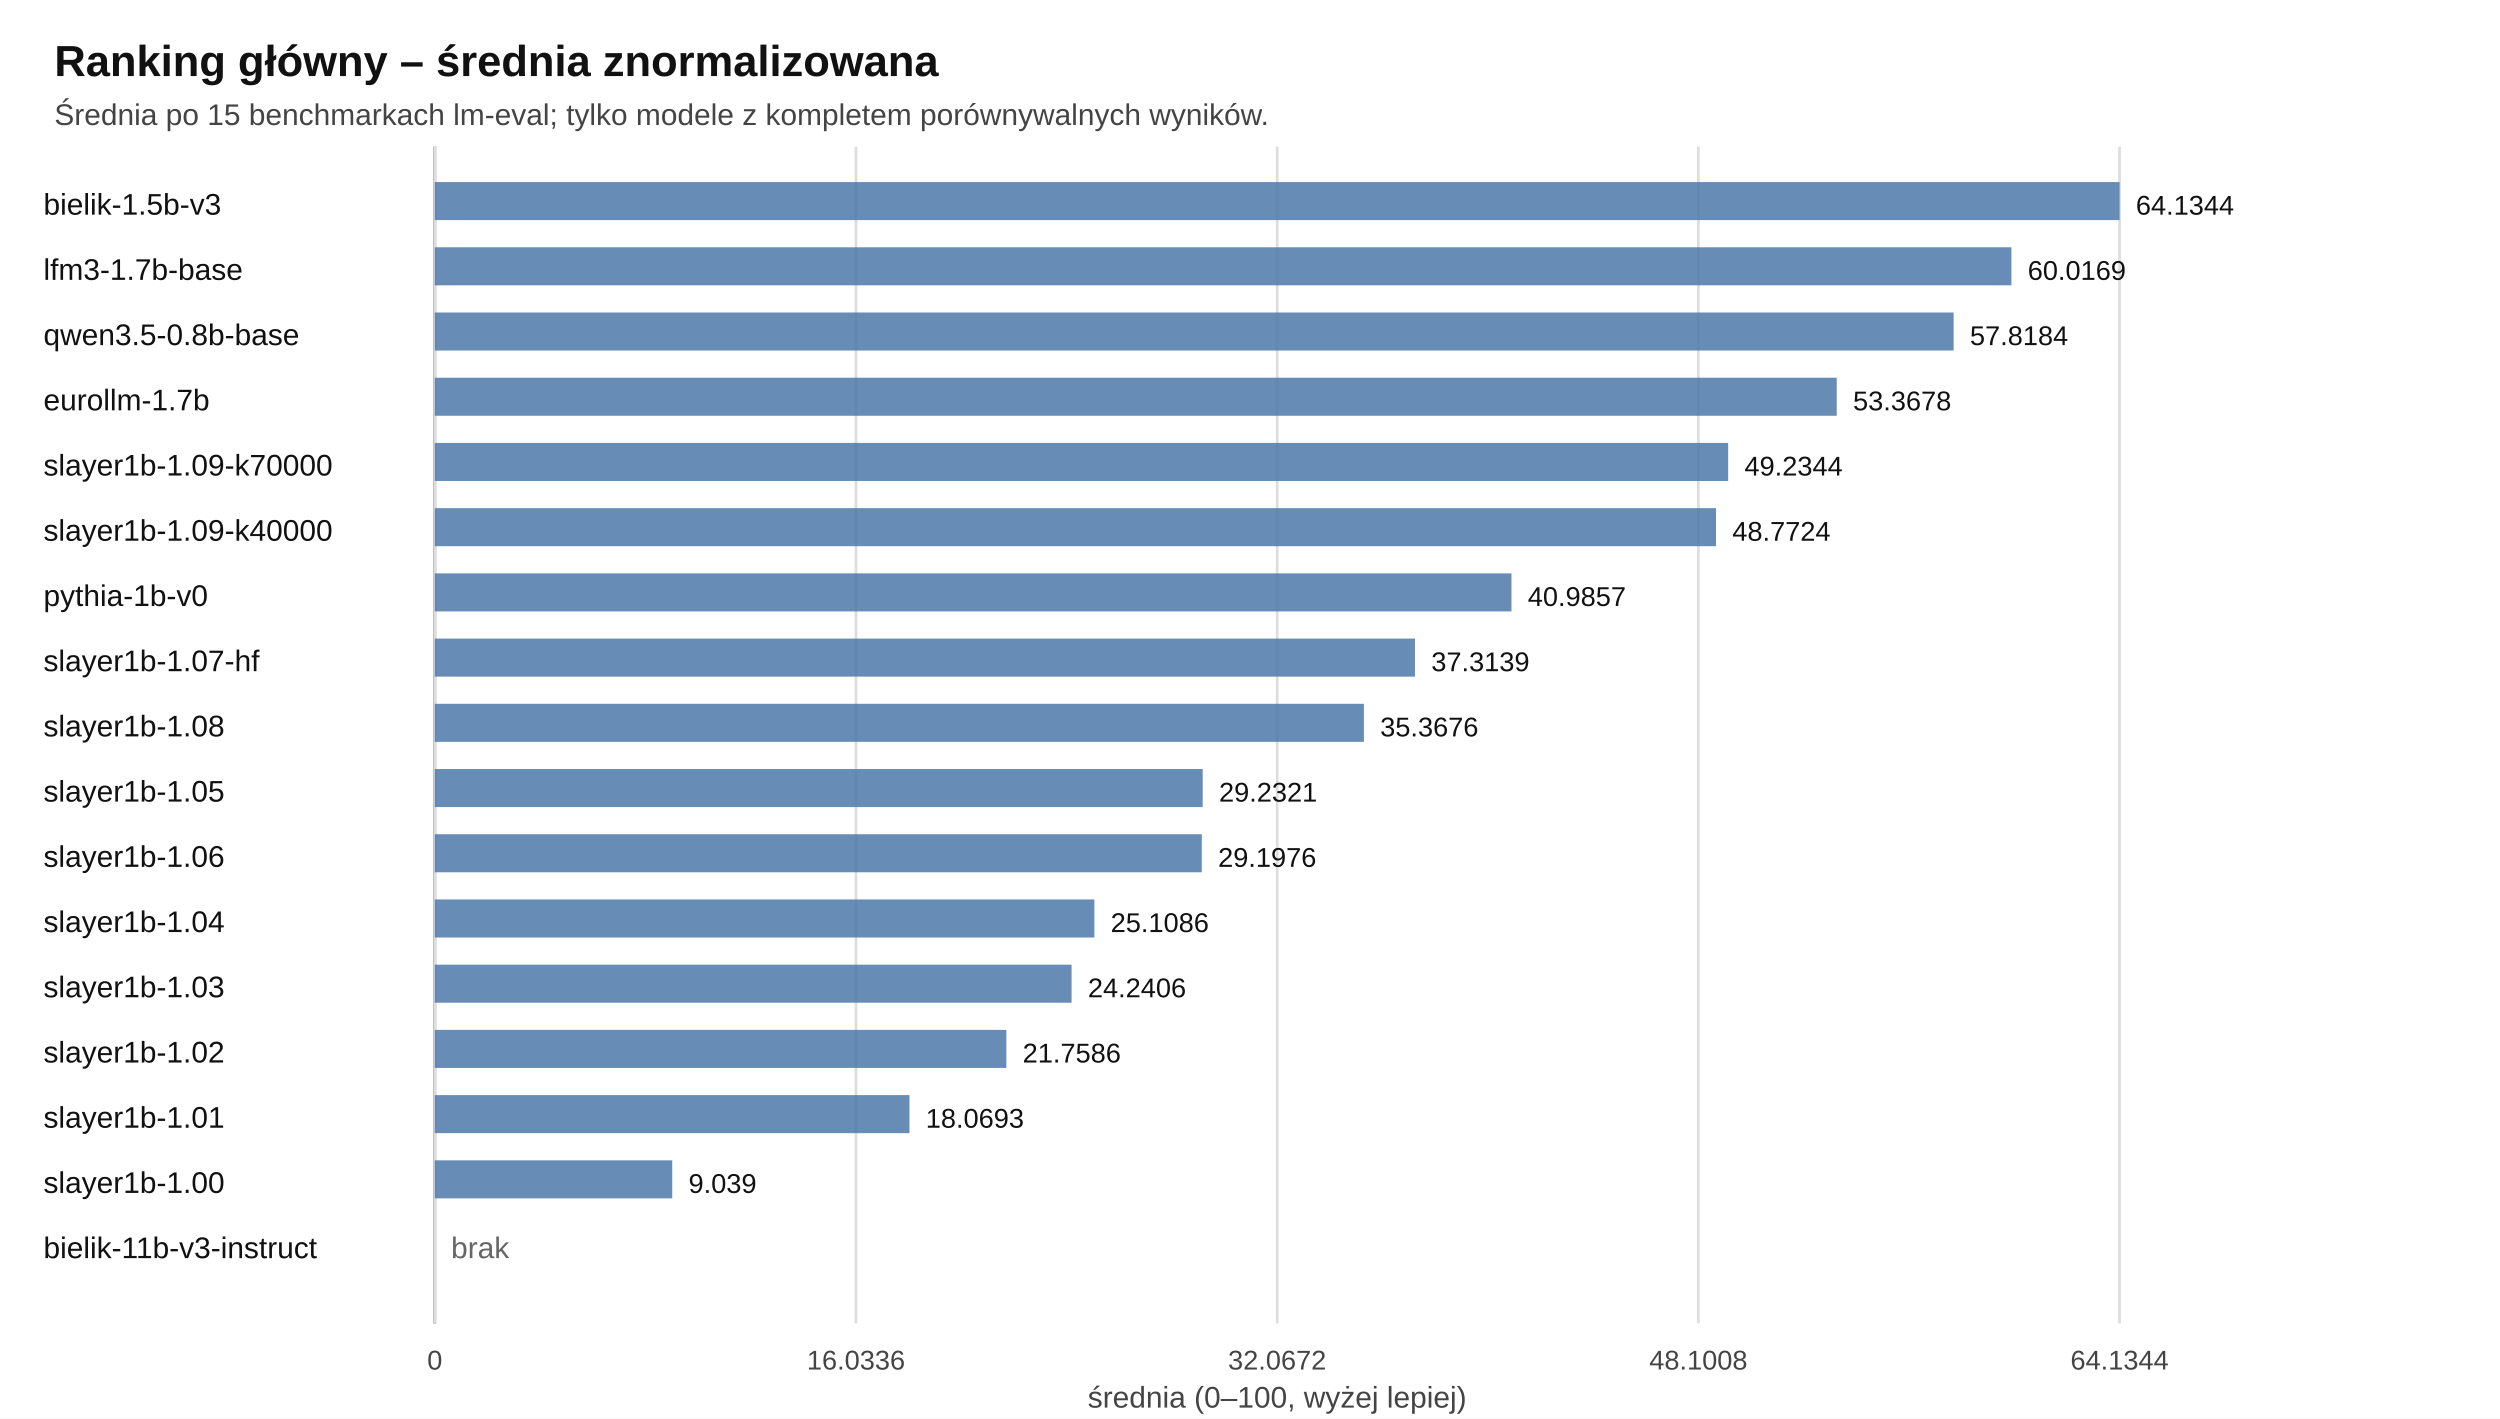
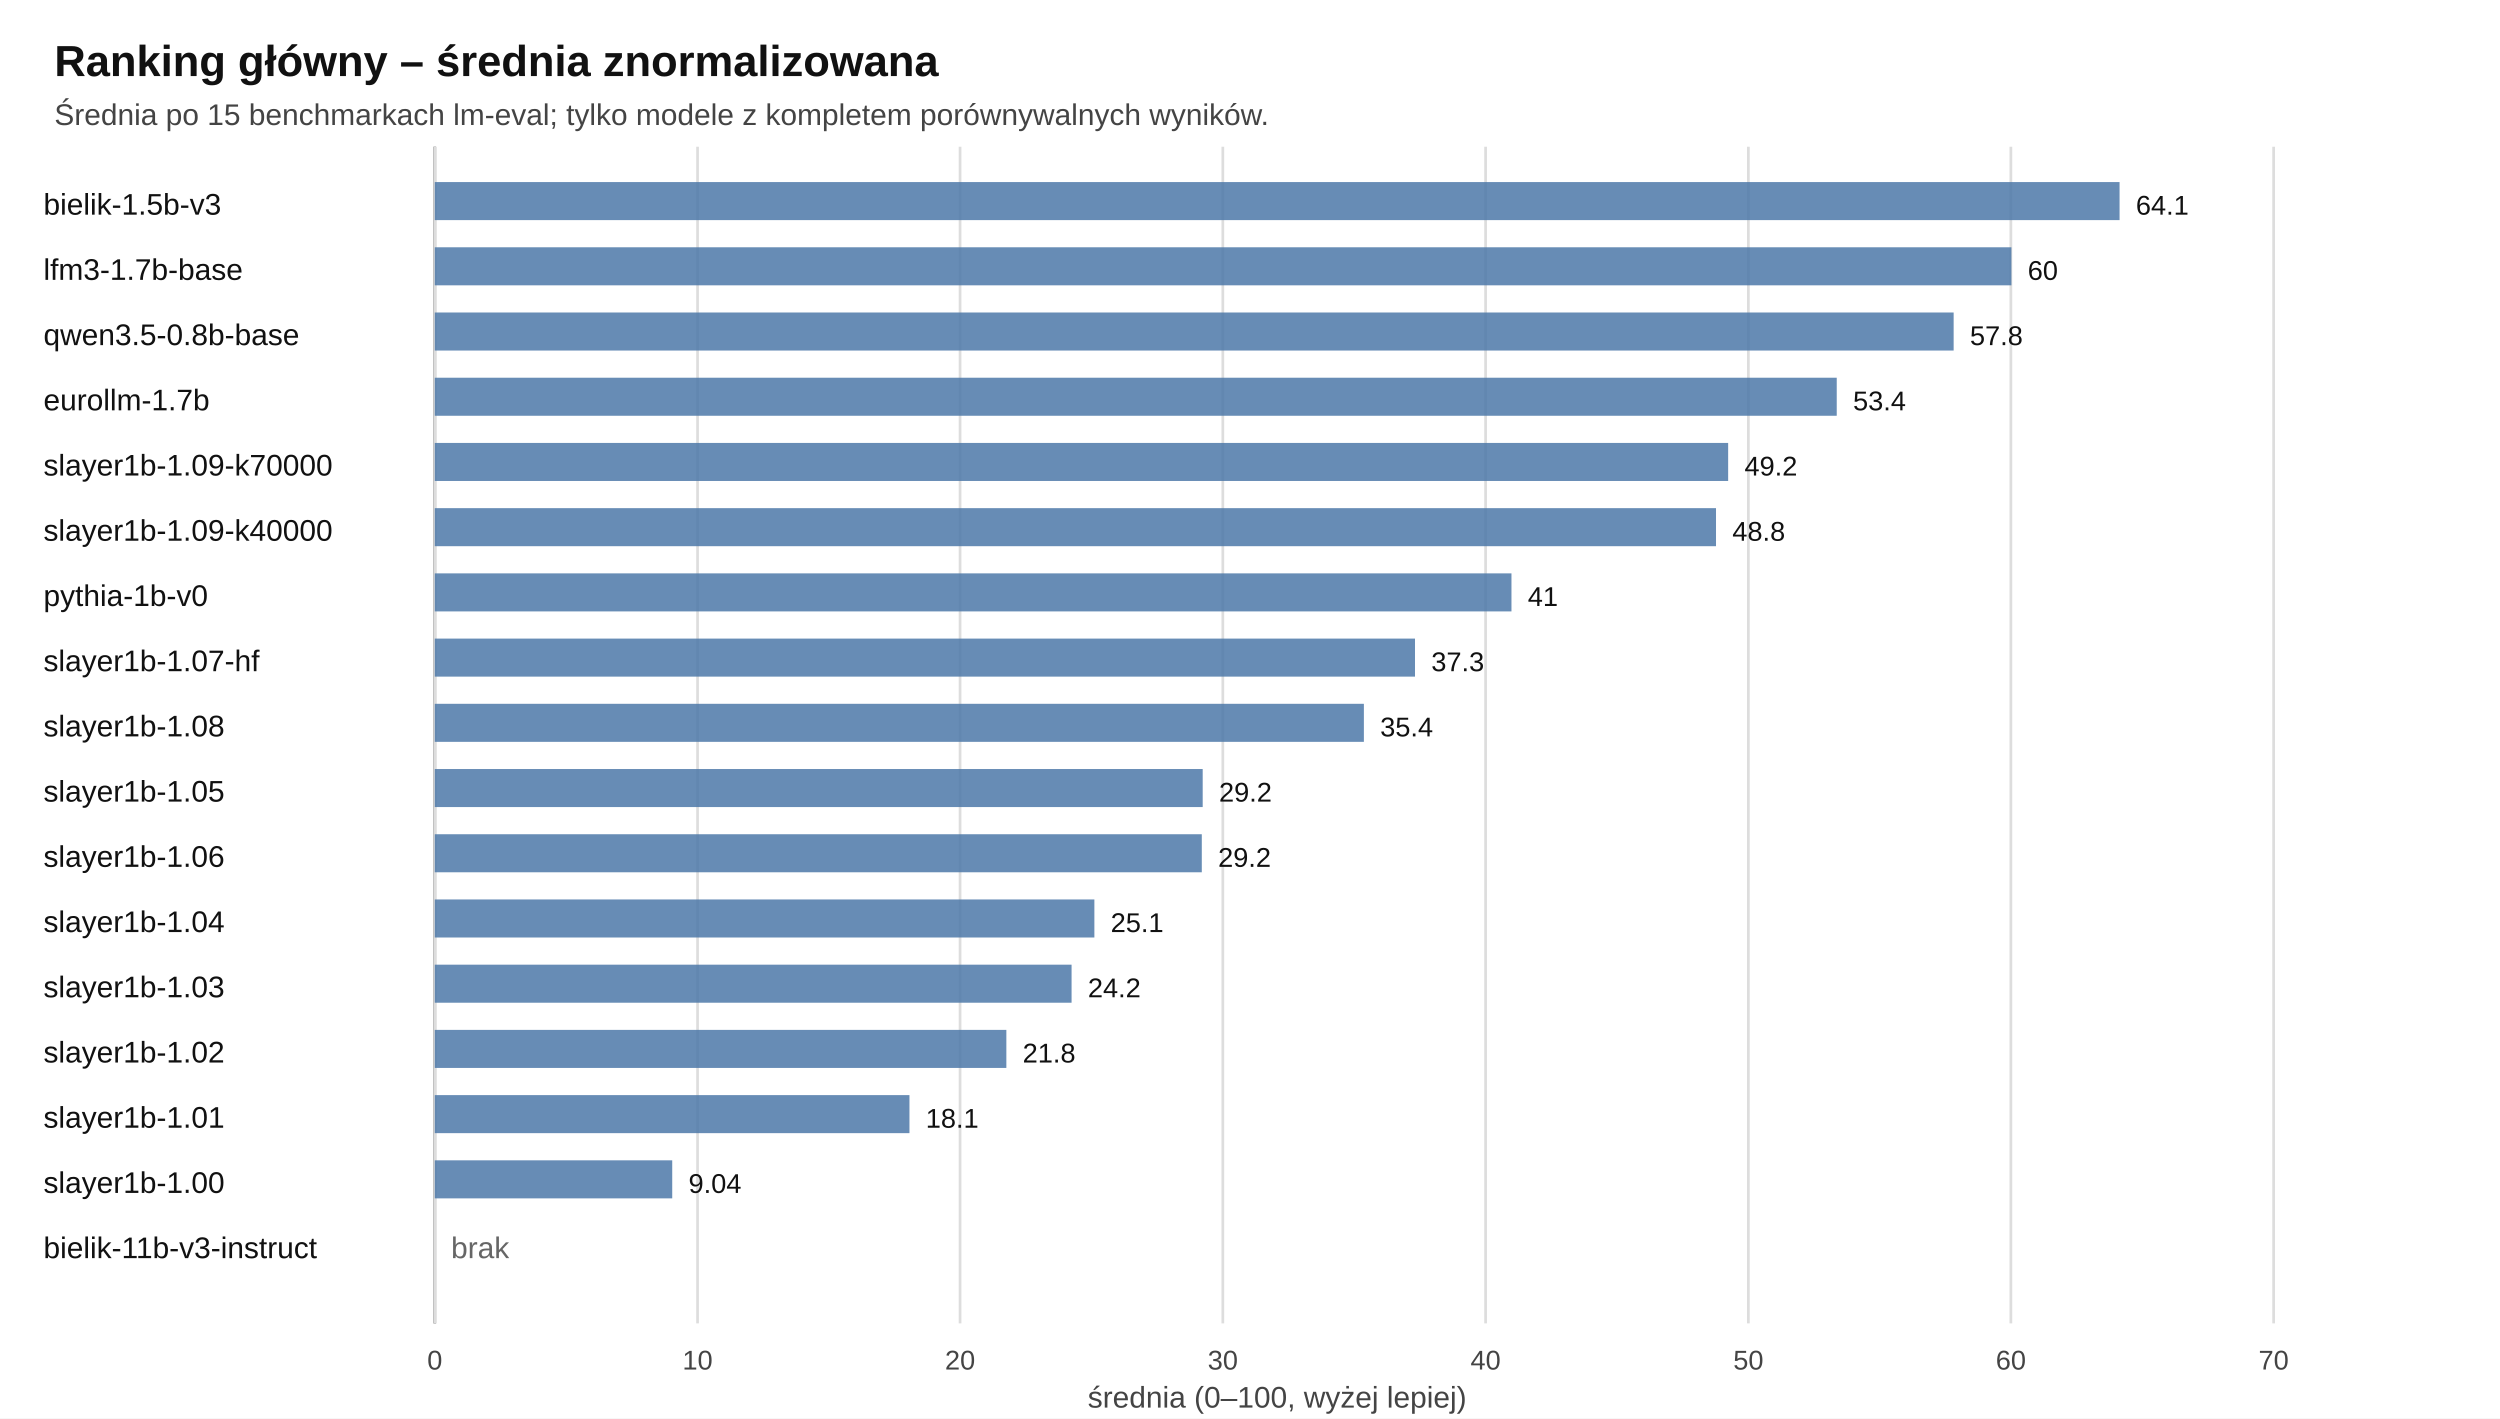
<svg xmlns="http://www.w3.org/2000/svg" width="920" height="522" viewBox="0 0 920 522" font-family="Arial, sans-serif">
  <rect width="100%" height="100%" fill="white" />
  <text x="20" y="28" font-size="16" font-weight="bold" fill="#111">Ranking główny – średnia znormalizowana</text>
  <text x="20" y="46" font-size="11" fill="#444">Średnia po 15 benchmarkach lm-eval; tylko modele z kompletem porównywalnych wyników.</text>
  <line x1="160" y1="54" x2="160" y2="487" stroke="#555" />
  <line x1="160.0" y1="54" x2="160.0" y2="487" stroke="#ddd" />
  <text x="160.0" y="504" font-size="10" text-anchor="middle" fill="#444">0</text>
-   <line x1="315.0" y1="54" x2="315.0" y2="487" stroke="#ddd" />
-   <text x="315.0" y="504" font-size="10" text-anchor="middle" fill="#444">16.0336</text>
-   <line x1="470.0" y1="54" x2="470.0" y2="487" stroke="#ddd" />
-   <text x="470.0" y="504" font-size="10" text-anchor="middle" fill="#444">32.0672</text>
-   <line x1="625.0" y1="54" x2="625.0" y2="487" stroke="#ddd" />
-   <text x="625.0" y="504" font-size="10" text-anchor="middle" fill="#444">48.1008</text>
-   <line x1="780.0" y1="54" x2="780.0" y2="487" stroke="#ddd" />
-   <text x="780.0" y="504" font-size="10" text-anchor="middle" fill="#444">64.1344</text>
+   <line x1="256.7" y1="54" x2="256.7" y2="487" stroke="#ddd" />
+   <text x="256.7" y="504" font-size="10" text-anchor="middle" fill="#444">10</text>
+   <line x1="353.3" y1="54" x2="353.3" y2="487" stroke="#ddd" />
+   <text x="353.3" y="504" font-size="10" text-anchor="middle" fill="#444">20</text>
+   <line x1="450.0" y1="54" x2="450.0" y2="487" stroke="#ddd" />
+   <text x="450.0" y="504" font-size="10" text-anchor="middle" fill="#444">30</text>
+   <line x1="546.7" y1="54" x2="546.7" y2="487" stroke="#ddd" />
+   <text x="546.7" y="504" font-size="10" text-anchor="middle" fill="#444">40</text>
+   <line x1="643.4" y1="54" x2="643.4" y2="487" stroke="#ddd" />
+   <text x="643.4" y="504" font-size="10" text-anchor="middle" fill="#444">50</text>
+   <line x1="740.0" y1="54" x2="740.0" y2="487" stroke="#ddd" />
+   <text x="740.0" y="504" font-size="10" text-anchor="middle" fill="#444">60</text>
+   <line x1="836.7" y1="54" x2="836.7" y2="487" stroke="#ddd" />
+   <text x="836.7" y="504" font-size="10" text-anchor="middle" fill="#444">70</text>
  <text x="470.0" y="518" font-size="11" text-anchor="middle" fill="#444">średnia (0–100, wyżej lepiej)</text>
  <text x="16" y="79" font-size="11" fill="#111">bielik-1.5b-v3</text>
  <rect x="160" y="67" width="620.00" height="14" fill="#4c78a8" opacity="0.85" />
-   <text x="786.00" y="79" font-size="10" fill="#111">64.1344</text>
+   <text x="786.00" y="79" font-size="10" fill="#111">64.1</text>
  <text x="16" y="103" font-size="11" fill="#111">lfm3-1.7b-base</text>
  <rect x="160" y="91" width="580.20" height="14" fill="#4c78a8" opacity="0.85" />
-   <text x="746.20" y="103" font-size="10" fill="#111">60.0169</text>
+   <text x="746.20" y="103" font-size="10" fill="#111">60</text>
  <text x="16" y="127" font-size="11" fill="#111">qwen3.5-0.8b-base</text>
  <rect x="160" y="115" width="558.94" height="14" fill="#4c78a8" opacity="0.85" />
-   <text x="724.94" y="127" font-size="10" fill="#111">57.8184</text>
+   <text x="724.94" y="127" font-size="10" fill="#111">57.8</text>
  <text x="16" y="151" font-size="11" fill="#111">eurollm-1.7b</text>
  <rect x="160" y="139" width="515.92" height="14" fill="#4c78a8" opacity="0.85" />
-   <text x="681.92" y="151" font-size="10" fill="#111">53.3678</text>
+   <text x="681.92" y="151" font-size="10" fill="#111">53.4</text>
  <text x="16" y="175" font-size="11" fill="#111">slayer1b-1.09-k70000</text>
  <rect x="160" y="163" width="475.96" height="14" fill="#4c78a8" opacity="0.85" />
-   <text x="641.96" y="175" font-size="10" fill="#111">49.2344</text>
+   <text x="641.96" y="175" font-size="10" fill="#111">49.2</text>
  <text x="16" y="199" font-size="11" fill="#111">slayer1b-1.09-k40000</text>
  <rect x="160" y="187" width="471.49" height="14" fill="#4c78a8" opacity="0.85" />
-   <text x="637.49" y="199" font-size="10" fill="#111">48.7724</text>
+   <text x="637.49" y="199" font-size="10" fill="#111">48.8</text>
  <text x="16" y="223" font-size="11" fill="#111">pythia-1b-v0</text>
  <rect x="160" y="211" width="396.22" height="14" fill="#4c78a8" opacity="0.85" />
-   <text x="562.22" y="223" font-size="10" fill="#111">40.9857</text>
+   <text x="562.22" y="223" font-size="10" fill="#111">41</text>
  <text x="16" y="247" font-size="11" fill="#111">slayer1b-1.07-hf</text>
  <rect x="160" y="235" width="360.72" height="14" fill="#4c78a8" opacity="0.85" />
-   <text x="526.72" y="247" font-size="10" fill="#111">37.3139</text>
+   <text x="526.72" y="247" font-size="10" fill="#111">37.3</text>
  <text x="16" y="271" font-size="11" fill="#111">slayer1b-1.08</text>
  <rect x="160" y="259" width="341.91" height="14" fill="#4c78a8" opacity="0.85" />
-   <text x="507.91" y="271" font-size="10" fill="#111">35.3676</text>
+   <text x="507.91" y="271" font-size="10" fill="#111">35.4</text>
  <text x="16" y="295" font-size="11" fill="#111">slayer1b-1.05</text>
  <rect x="160" y="283" width="282.59" height="14" fill="#4c78a8" opacity="0.85" />
-   <text x="448.59" y="295" font-size="10" fill="#111">29.2321</text>
+   <text x="448.59" y="295" font-size="10" fill="#111">29.2</text>
  <text x="16" y="319" font-size="11" fill="#111">slayer1b-1.06</text>
  <rect x="160" y="307" width="282.26" height="14" fill="#4c78a8" opacity="0.85" />
-   <text x="448.26" y="319" font-size="10" fill="#111">29.1976</text>
+   <text x="448.26" y="319" font-size="10" fill="#111">29.2</text>
  <text x="16" y="343" font-size="11" fill="#111">slayer1b-1.04</text>
  <rect x="160" y="331" width="242.73" height="14" fill="#4c78a8" opacity="0.85" />
-   <text x="408.73" y="343" font-size="10" fill="#111">25.1086</text>
+   <text x="408.73" y="343" font-size="10" fill="#111">25.1</text>
  <text x="16" y="367" font-size="11" fill="#111">slayer1b-1.03</text>
  <rect x="160" y="355" width="234.34" height="14" fill="#4c78a8" opacity="0.85" />
-   <text x="400.34" y="367" font-size="10" fill="#111">24.2406</text>
+   <text x="400.34" y="367" font-size="10" fill="#111">24.2</text>
  <text x="16" y="391" font-size="11" fill="#111">slayer1b-1.02</text>
  <rect x="160" y="379" width="210.34" height="14" fill="#4c78a8" opacity="0.85" />
-   <text x="376.34" y="391" font-size="10" fill="#111">21.7586</text>
+   <text x="376.34" y="391" font-size="10" fill="#111">21.8</text>
  <text x="16" y="415" font-size="11" fill="#111">slayer1b-1.01</text>
  <rect x="160" y="403" width="174.68" height="14" fill="#4c78a8" opacity="0.85" />
-   <text x="340.68" y="415" font-size="10" fill="#111">18.0693</text>
+   <text x="340.68" y="415" font-size="10" fill="#111">18.1</text>
  <text x="16" y="439" font-size="11" fill="#111">slayer1b-1.00</text>
  <rect x="160" y="427" width="87.38" height="14" fill="#4c78a8" opacity="0.85" />
-   <text x="253.38" y="439" font-size="10" fill="#111">9.039</text>
+   <text x="253.38" y="439" font-size="10" fill="#111">9.04</text>
  <text x="16" y="463" font-size="11" fill="#111">bielik-11b-v3-instruct</text>
  <text x="166" y="463" font-size="11" fill="#666">brak</text>
</svg>
